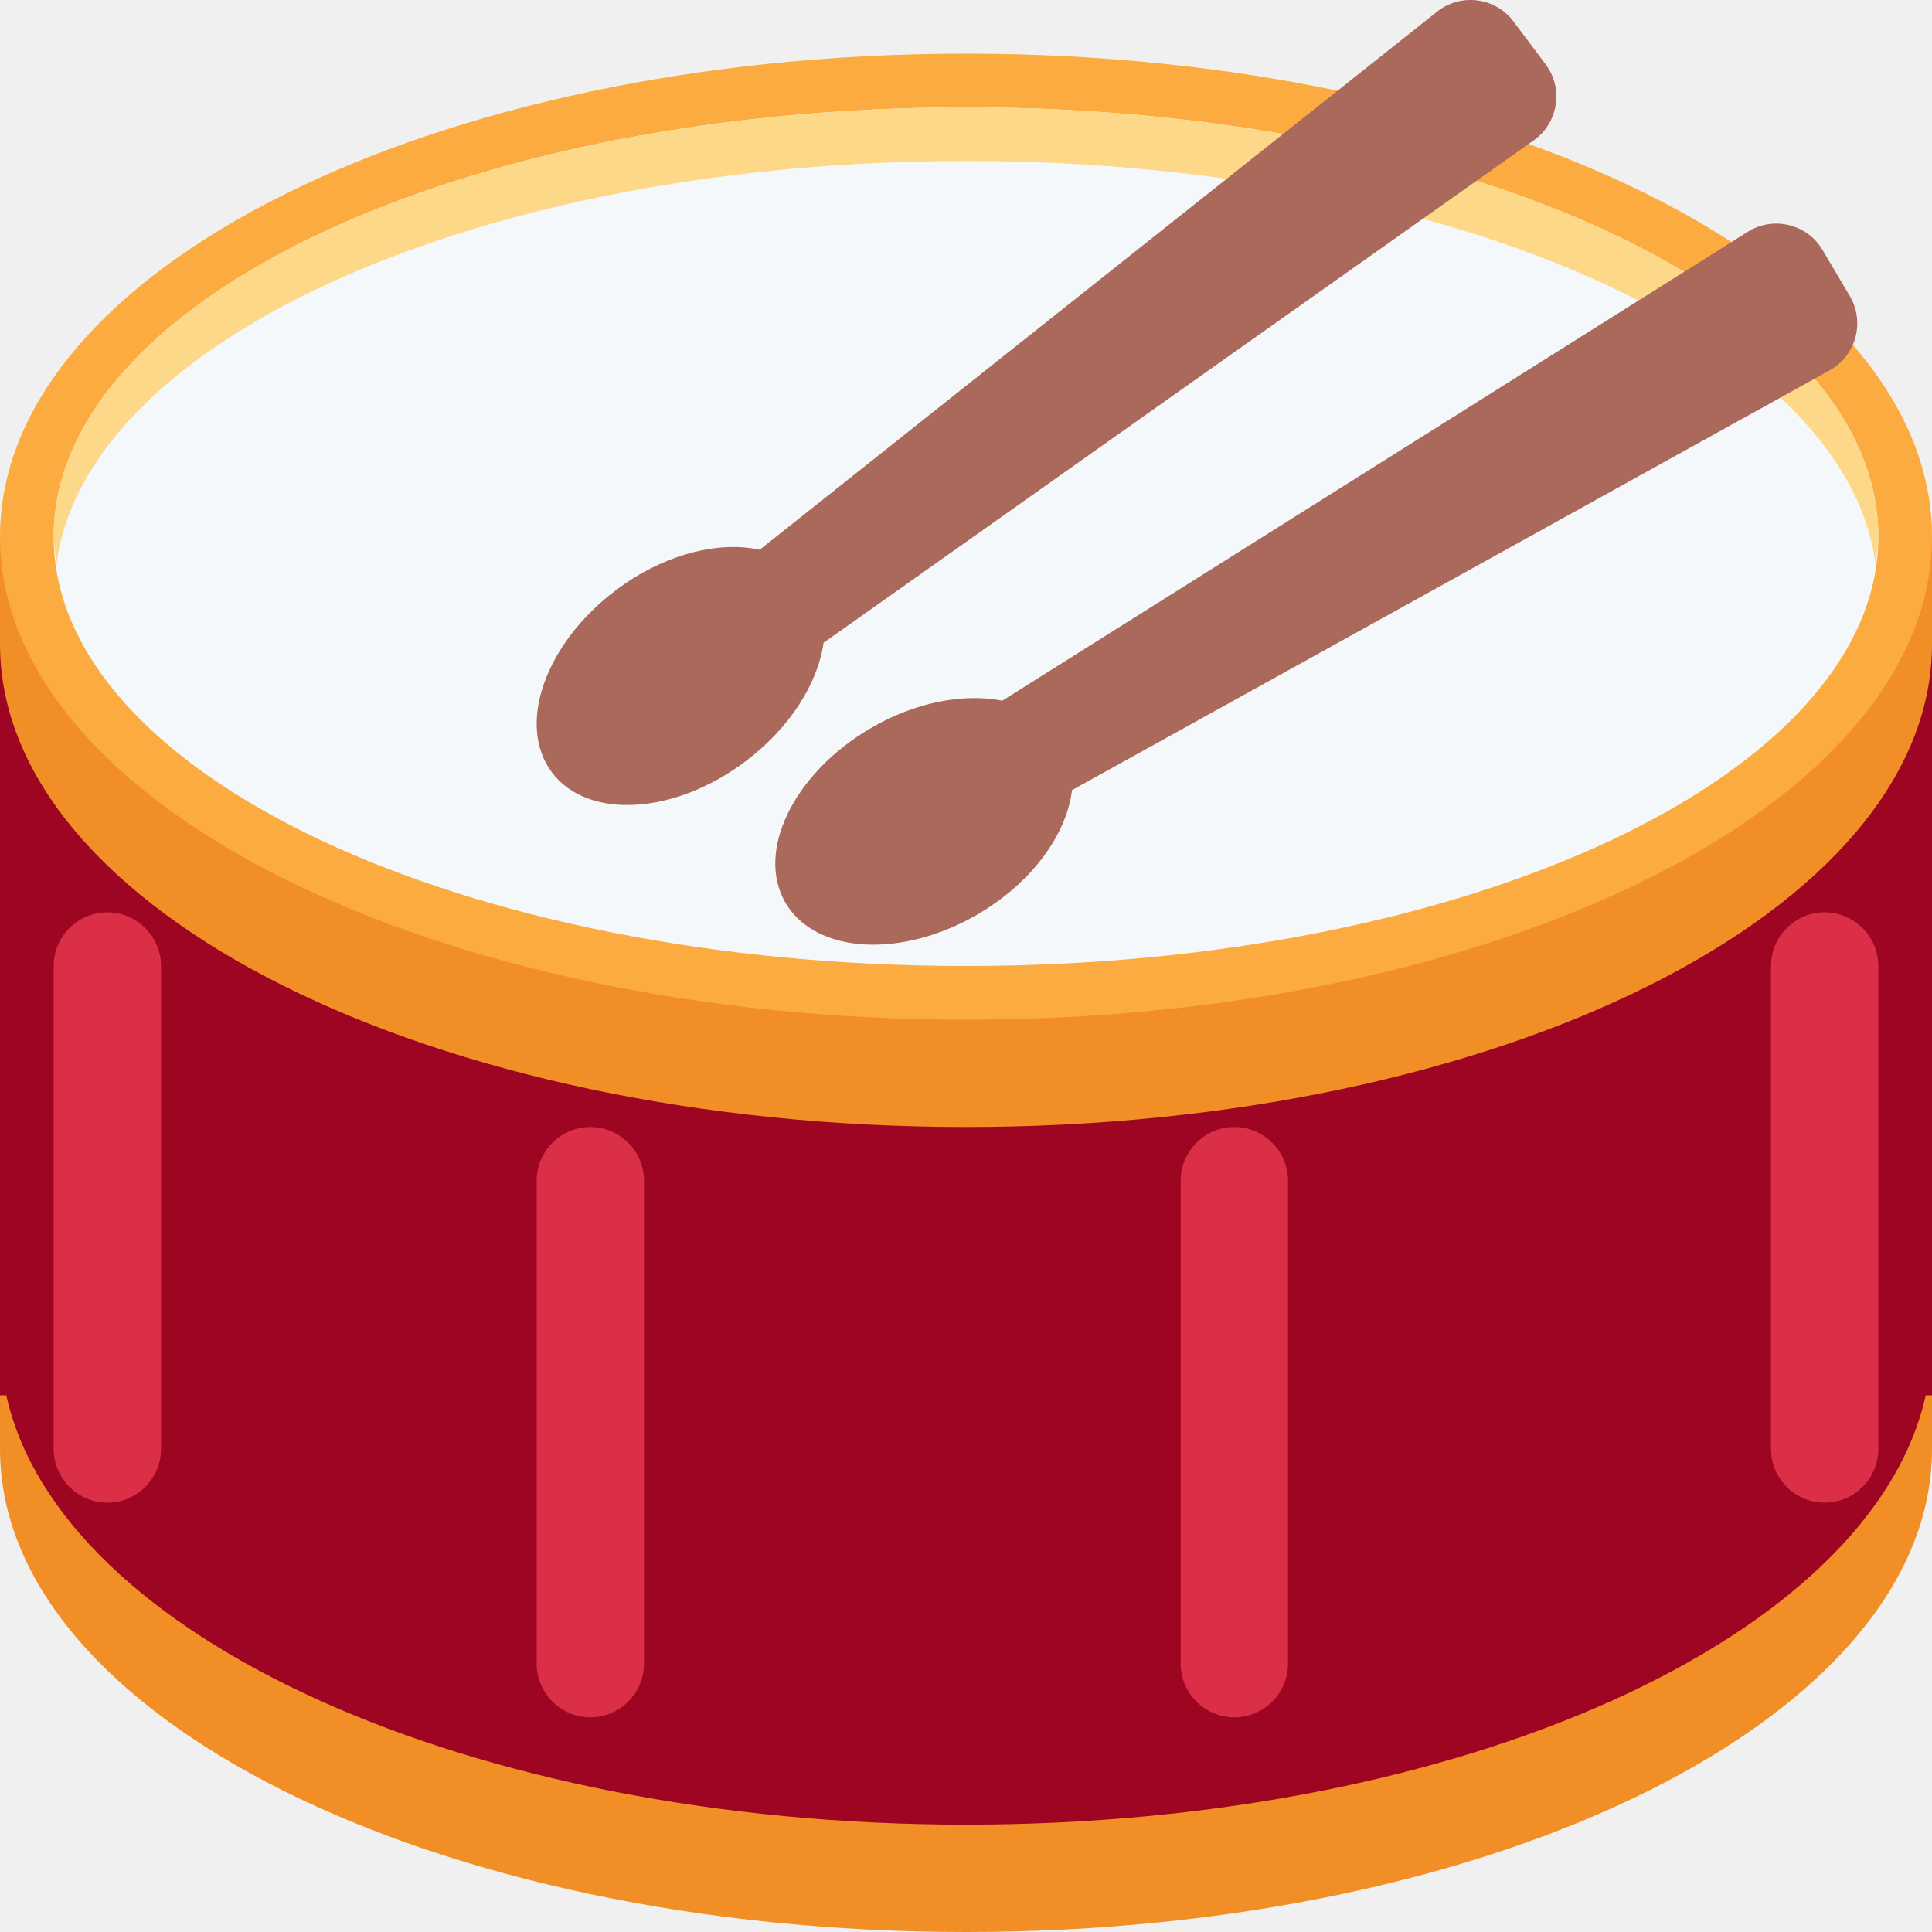
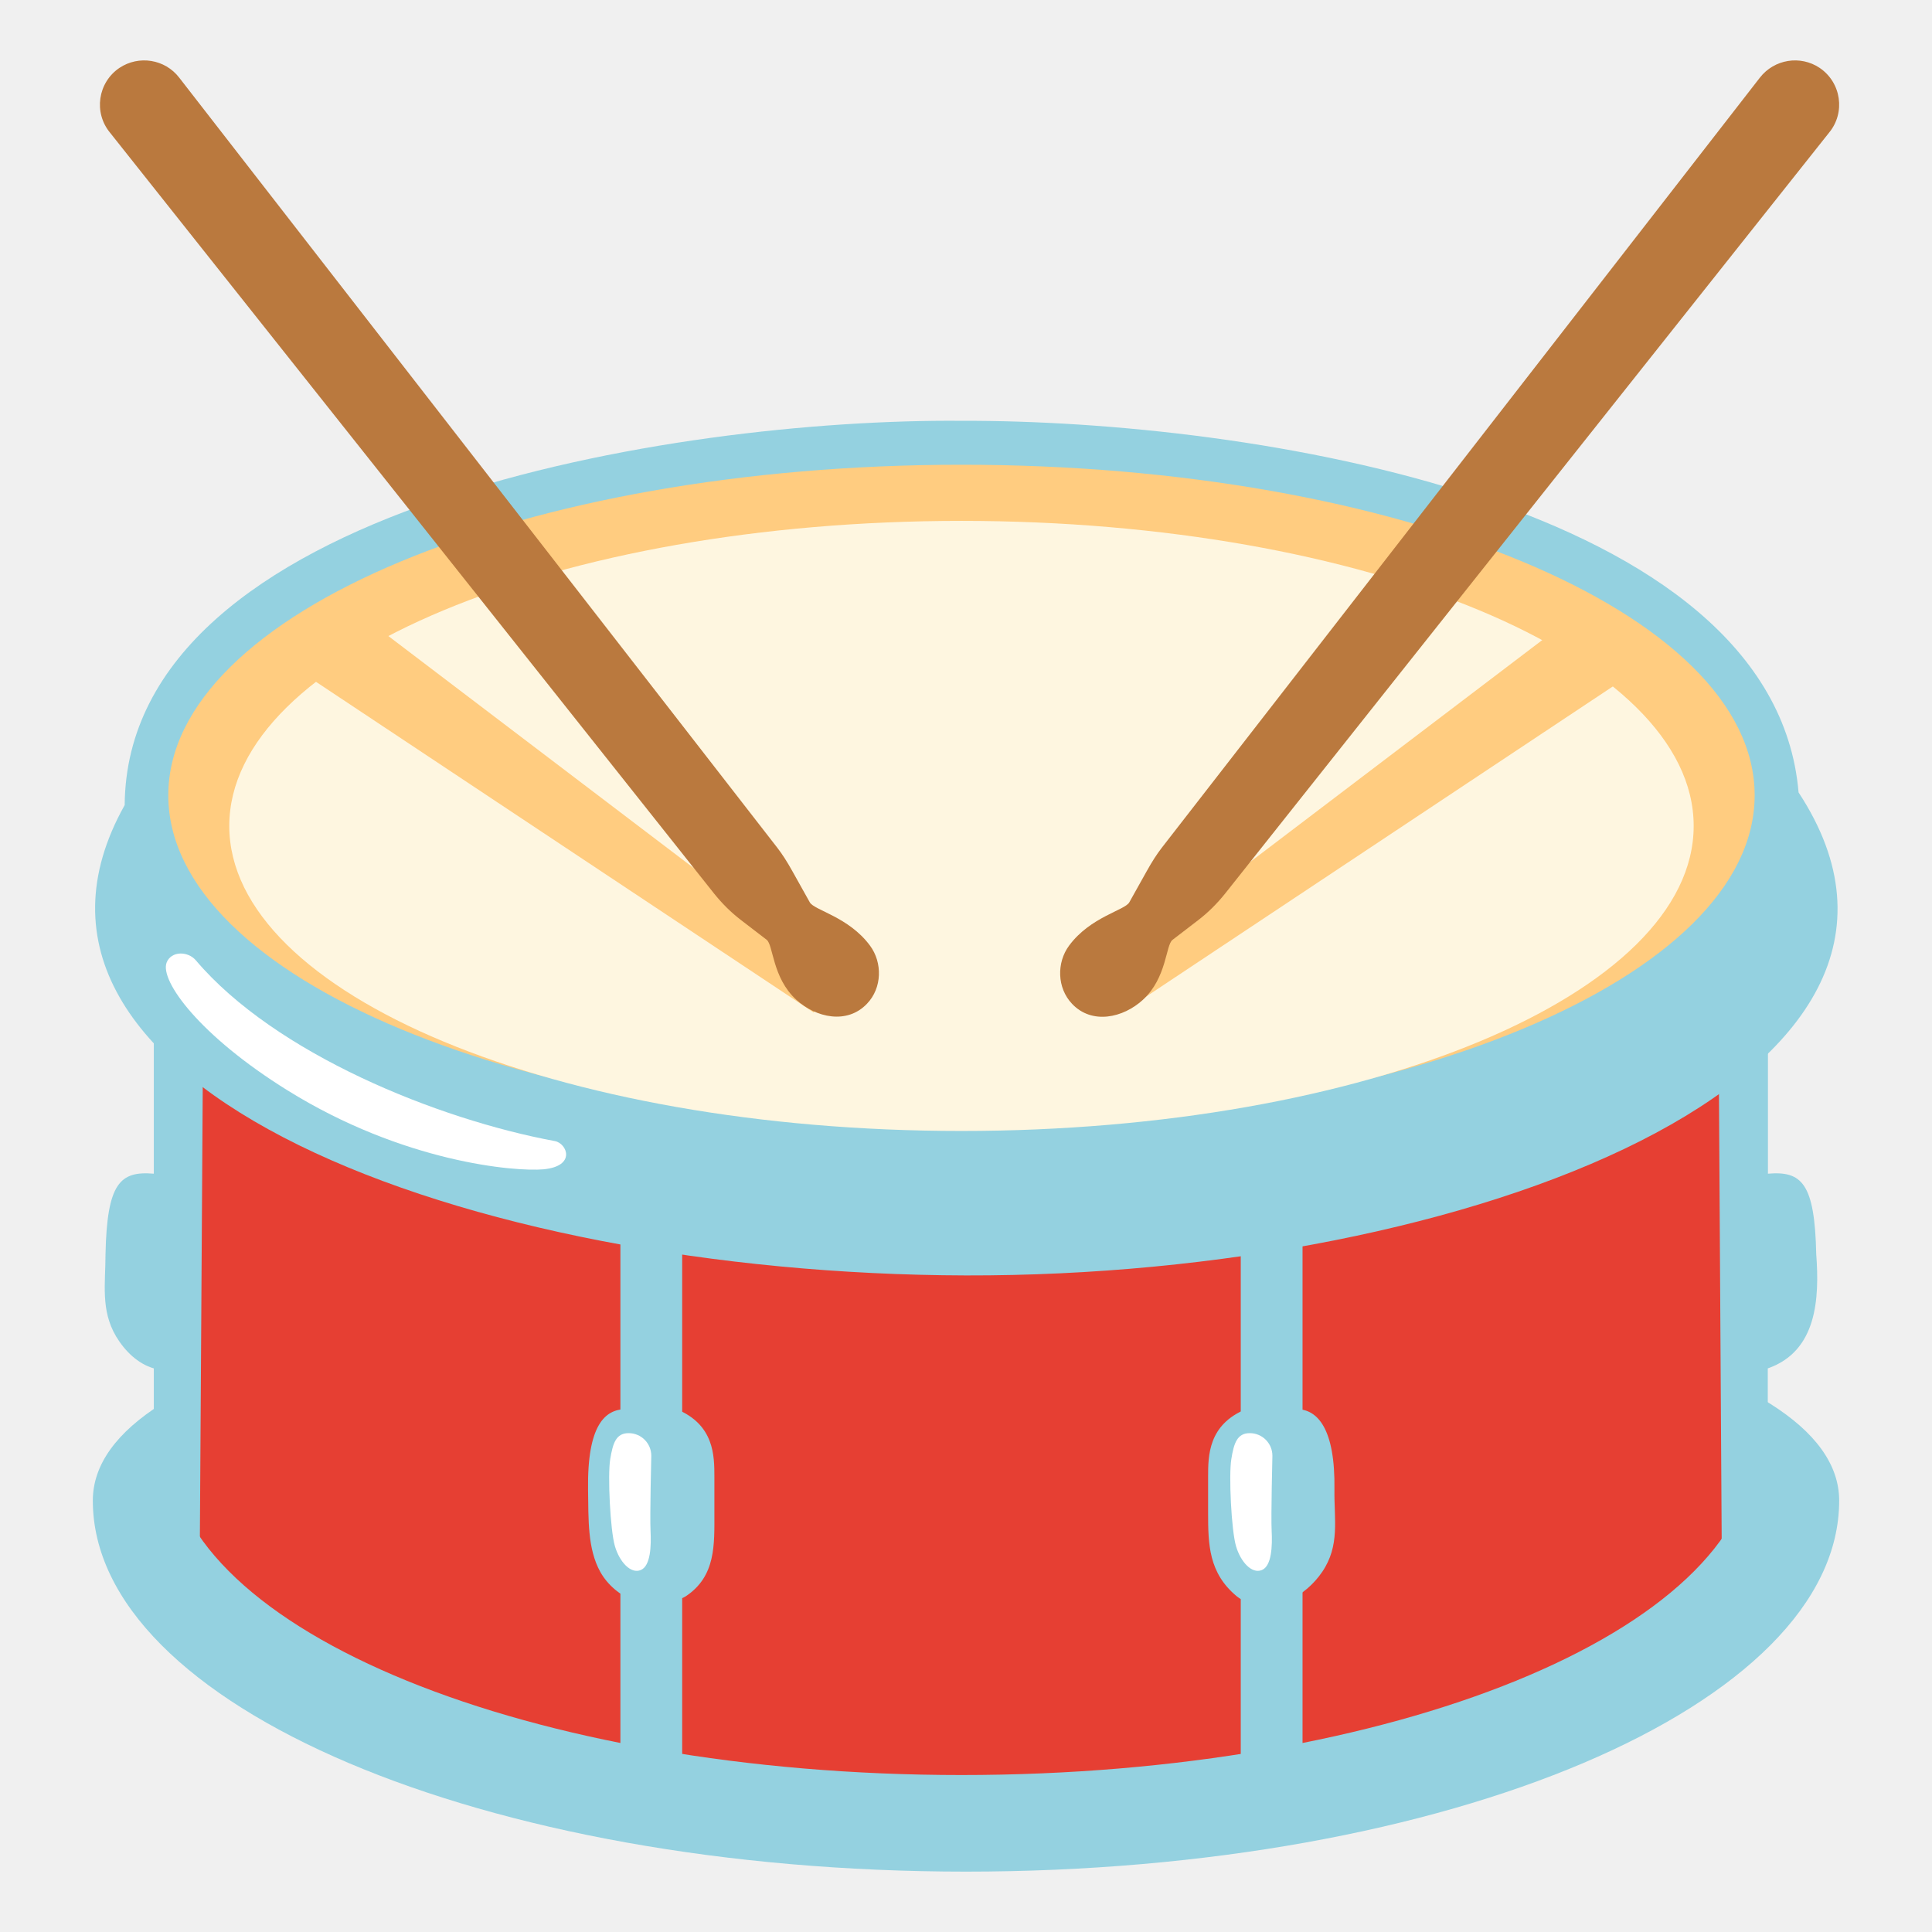
- <svg xmlns="http://www.w3.org/2000/svg" viewBox="0 0 36 36">
-   <path fill="#F18F26" d="M0 18h36v9H0z" />
-   <ellipse fill="#F18F26" cx="18" cy="26" rx="18" ry="9" />
-   <ellipse fill="#F18F26" cx="18" cy="27" rx="18" ry="9" />
-   <path fill="#9D0522" d="M0 10v16h.117c.996 4.499 8.619 8 17.883 8s16.887-3.501 17.883-8H36V10H0z" />
-   <ellipse fill="#F18F26" cx="18" cy="11" rx="18" ry="9" />
-   <ellipse fill="#F18F26" cx="18" cy="12" rx="18" ry="9" />
-   <path fill="#F18F26" d="M0 10h1v2H0zm35 0h1v2h-1z" />
-   <ellipse fill="#FCAB40" cx="18" cy="10" rx="18" ry="9" />
-   <ellipse fill="#F5F8FA" cx="18" cy="10" rx="17" ry="8" />
-   <path fill="#FDD888" d="M18 3c9.03 0 16.395 3.316 16.946 7.5.022-.166.054-.331.054-.5 0-4.418-7.611-8-17-8S1 5.582 1 10c0 .169.032.334.054.5C1.605 6.316 8.97 3 18 3z" />
-   <path d="M28.601 2.599c.44-.33.53-.96.2-1.4l-.6-.8c-.33-.44-.96-.53-1.4-.2L14.157 10.243c-.774-.167-1.785.083-2.673.749-1.326.994-1.863 2.516-1.2 3.4s2.275.794 3.6-.2c.835-.626 1.355-1.461 1.462-2.215l13.255-9.378zm5.868 2.919l-.509-.861c-.28-.474-.896-.632-1.37-.352l-13.913 8.751c-.719-.141-1.626.023-2.472.524-1.426.843-2.127 2.297-1.565 3.248.562.951 2.174 1.039 3.6.196 1.005-.594 1.638-1.49 1.735-2.301l14.142-7.835c.474-.281.632-.897.352-1.37z" fill="#AA695B" />
-   <path fill="#DA2F47" d="M2 28c-.55 0-1-.45-1-1v-9c0-.55.45-1 1-1s1 .45 1 1v9c0 .55-.45 1-1 1zm9 4c-.55 0-1-.45-1-1v-9c0-.55.45-1 1-1s1 .45 1 1v9c0 .55-.45 1-1 1zm12 0c-.55 0-1-.45-1-1v-9c0-.55.45-1 1-1s1 .45 1 1v9c0 .55-.45 1-1 1zm11-4c-.55 0-1-.45-1-1v-9c0-.55.45-1 1-1s1 .45 1 1v9c0 .55-.45 1-1 1z" />
+ <svg xmlns="http://www.w3.org/2000/svg" version="1.1" id="Layer_2" x="0px" y="0px" viewBox="0 0 128 128" style="enable-background:new 0 0 128 128;" xml:space="preserve">
+   <g>
+     <g>
+       <path style="fill:#94D1E0;" d="M6.15,99.42c0-9.65,25.9-14.93,57.85-14.93s57.85,5.28,57.85,14.93C121.85,113,95.95,124,64,124    S6.15,113,6.15,99.42z" />
+       <path style="fill:#E63F33;" d="M11.15,50.68v45.55h0.03c0.67,11.85,23.92,21.37,52.52,21.37s51.85-9.52,52.52-21.37h0.03V50.68    H11.15z" />
+       <g>
+         <path style="fill:#BDBDBD;" d="M23.43,75.64c10.89,4.54,25.19,7.04,40.27,7.04s29.42-2.41,40.27-7.04     c9.75-4.16,10.74-6.92,12.28-8.51v-6.05c-2.85,3.78-7.66,7.17-14.23,9.9c-10.29,4.29-23.9,6.65-38.33,6.65     s-28.04-2.36-38.33-6.65c-6.56-2.74-11.37-6.12-14.23-9.9v7.37l5.05,3.56C18.36,73.32,20.77,74.53,23.43,75.64z" />
+       </g>
+       <line style="fill:none;stroke:#94D1E0;stroke-width:4.093;stroke-linecap:round;stroke-miterlimit:10;" x1="43.15" y1="76.8" x2="43.15" y2="117.29" />
+       <line style="fill:none;stroke:#94D1E0;stroke-width:4.093;stroke-linecap:round;stroke-miterlimit:10;" x1="84.25" y1="76.8" x2="84.25" y2="117.29" />
+       <path style="fill:#94D1E0;" d="M42.01,106.05c-0.93-0.34-1.76-1.05-2.24-1.91c-0.85-1.53-0.78-3.49-0.81-5.45    c-0.06-4.27,1.12-5.33,2.51-5.33h3.35c2.51,1.03,2.51,3.1,2.51,4.49c0,1.45,0,0.93,0,2.38c0,2.1,0.11,4.2-1.9,5.53    C45.24,105.89,43.68,106.66,42.01,106.05z" />
+       <path style="fill:#94D1E0;" d="M85.36,106.05c0.9-0.41,1.69-1.1,2.24-1.91c1.19-1.75,0.78-3.49,0.81-5.45    c0.06-4.04-1.12-5.33-2.51-5.33h-3.35c-2.51,1.03-2.51,3.1-2.51,4.49c0,1.45,0,0.93,0,2.38c0,2.1,0.04,3.99,1.9,5.53    C82.8,106.47,84.45,106.47,85.36,106.05z" />
+       <path style="fill:#94D1E0;" d="M120.33,83.09c-0.1-4.71-0.96-5.52-3.2-5.33c0-8.64,0-16.43,0-16.43l-3.3,2.04l0.24,39.24    c0,0,3.05,0.94,3.05-2.35c0-0.97,0-4.75,0-9.6C120.38,89.52,120.55,86.05,120.33,83.09z" />
+       <path style="fill:#94D1E0;" d="M13.49,62.86l-3.3-2.04c0,0,0,8.1,0,16.94c-2.24-0.19-3.1,0.62-3.2,5.33c0,1.96-0.33,3.7,0.7,5.45    c0.59,0.98,1.44,1.81,2.5,2.12c0,4.66,0,8.27,0,9.21c0,3.29,3.05,2.35,3.05,2.35L13.49,62.86z" />
+       <g>
+         <path style="fill:#94D1E0;" d="M119.16,52.5C117.53,33.25,82.8,27.82,63.7,27.88C44.77,27.72,8.41,33.57,8.26,53.34     C-2.17,71.96,30.89,84.42,64,84.5C97.22,84.58,131.53,71.34,119.16,52.5z" />
+         <ellipse style="fill:#FFCC80;" cx="63.7" cy="52.69" rx="52.55" ry="21.9" />
+         <ellipse style="fill:#FEF6E0;" cx="63.7" cy="54.72" rx="48.51" ry="20.21" />
+       </g>
+       <g>
+         <polygon style="fill:#FFCC80;" points="53.91,67.08 18.96,43.86 24.48,41.19 55.54,64.79    " />
+       </g>
+       <g>
+         <polygon style="fill:#FFCC80;" points="74.35,67.08 109.29,43.86 103.78,41.19 72.71,64.79    " />
+       </g>
+       <path style="fill:#BA793E;" d="M57.64,62.65c-1.41-1.91-3.7-2.34-3.99-2.87l-1.14-2.04c-0.39-0.7-0.68-1.14-1-1.56L11.87,5.14    C10.93,3.92,9.2,3.64,7.91,4.5C6.48,5.47,6.19,7.46,7.29,8.79l40.02,50.41c0.53,0.66,1.13,1.26,1.8,1.77l1.68,1.29    c0.45,0.34,0.37,2.51,1.96,3.97c1.32,1.21,3.38,1.65,4.69,0.27C58.45,65.45,58.47,63.77,57.64,62.65z" />
+       <path style="fill:#BA793E;" d="M70.83,62.65c1.41-1.91,3.7-2.34,3.99-2.87l1.14-2.04c0.39-0.7,0.68-1.14,1-1.56L116.6,5.14    c0.95-1.22,2.68-1.5,3.96-0.64c1.43,0.97,1.72,2.96,0.62,4.29L81.16,59.21c-0.53,0.66-1.13,1.26-1.8,1.77l-1.68,1.29    c-0.45,0.34-0.37,2.51-1.96,3.97c-1.32,1.21-3.38,1.65-4.69,0.27C70.02,65.45,70,63.77,70.83,62.65z" />
+     </g>
+     <g>
+       <path style="fill:#FFFFFF;" d="M19.05,72.24c-5.81-3.61-8.48-7.26-8.01-8.47c0.3-0.77,1.41-0.77,1.94-0.14    c5.25,6.18,16.01,10.53,23.78,11.97c0.81,0.15,1.43,1.66-0.75,1.87C34.12,77.64,26.72,77.01,19.05,72.24z" />
+     </g>
+     <g>
+       <path style="fill:#FFFFFF;" d="M83.6,104.02c-0.66,0.27-1.4-0.53-1.71-1.58c-0.31-1.05-0.49-4.71-0.31-5.78    c0.17-1.06,0.39-1.71,1.22-1.71s1.5,0.67,1.5,1.5c0,0-0.1,4-0.05,4.97C84.3,102.41,84.26,103.75,83.6,104.02z" />
+     </g>
+     <g>
+       <path style="fill:#FFFFFF;" d="M42.45,104.02c-0.66,0.27-1.4-0.53-1.71-1.58s-0.49-4.71-0.31-5.78s0.39-1.71,1.22-1.71    s1.5,0.67,1.5,1.5c0,0-0.1,4-0.05,4.97C43.15,102.41,43.11,103.75,42.45,104.02z" />
+     </g>
+   </g>
</svg>
